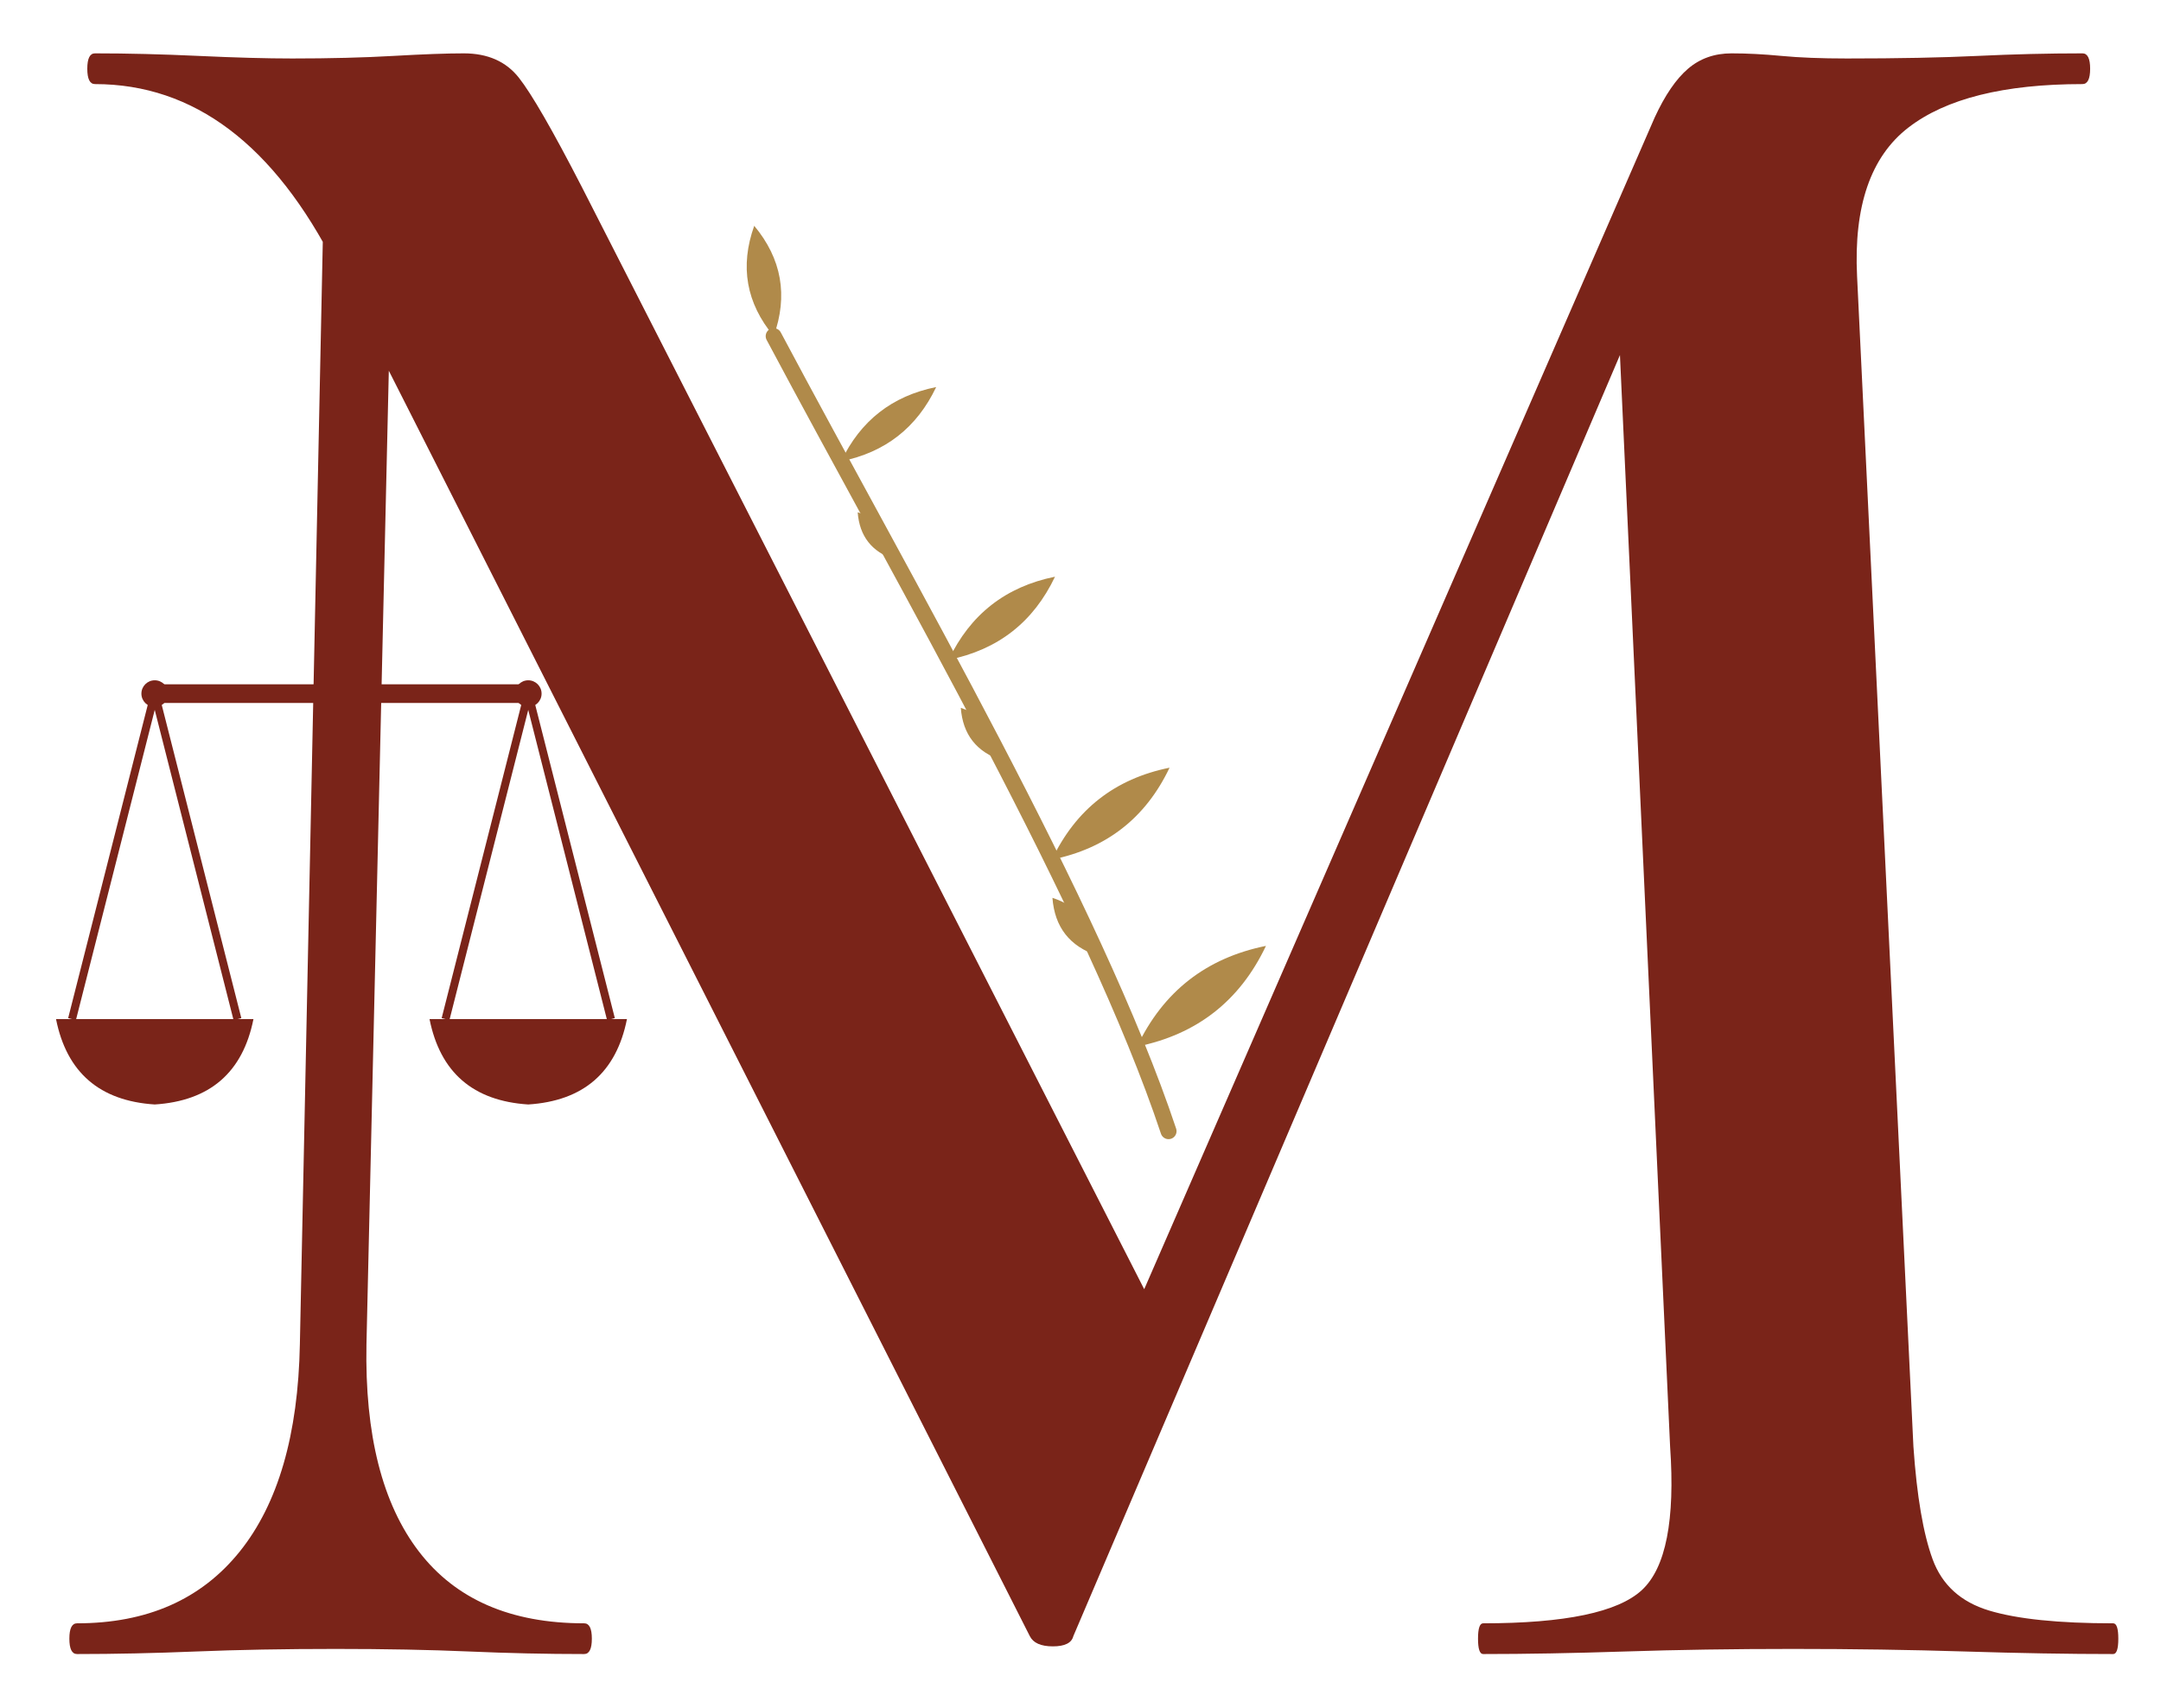
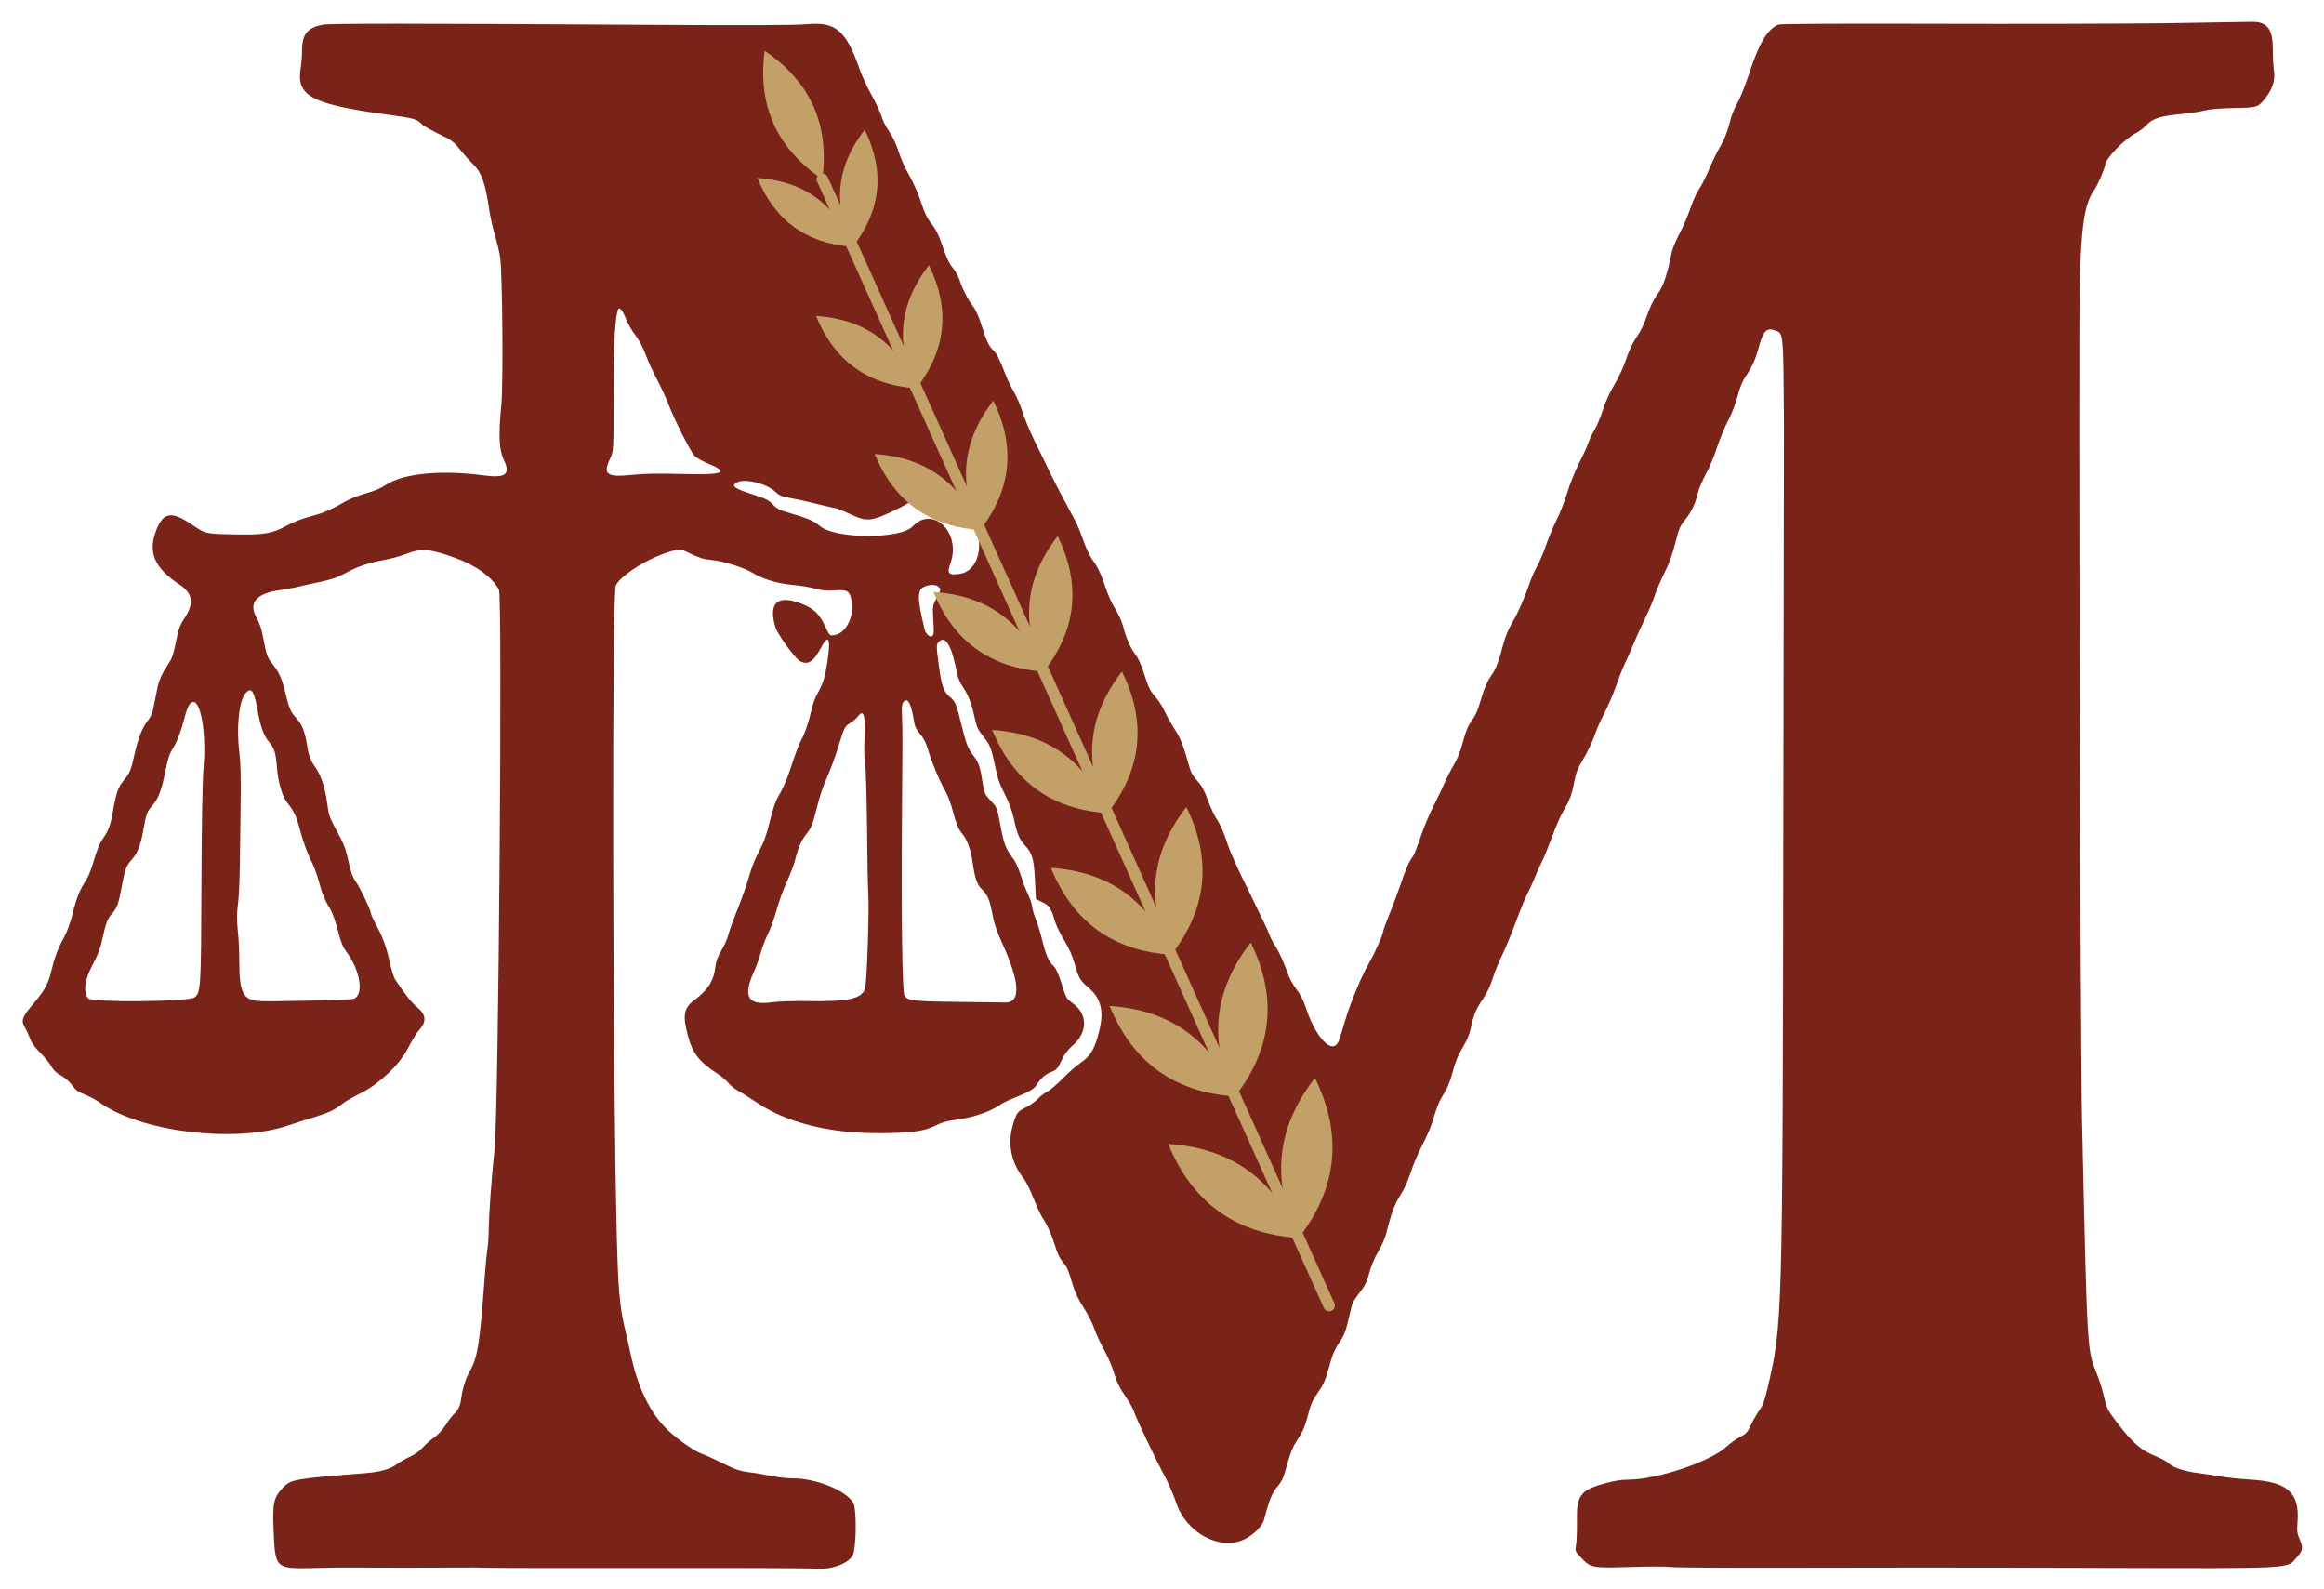
- <svg xmlns="http://www.w3.org/2000/svg" viewBox="90 180 810 640">
-   <path d="M202.4 683.84 212.0 222.08 237.92 224.0 227.36 683.84Q226.4 734.72 247.04 761.6Q267.68 788.48 308.96 788.48Q311.84 788.48 311.84 794.24Q311.84 800.0 308.96 800.0Q287.84 800.0 265.76 799.04Q243.68 798.08 215.84 798.08Q187.04 798.08 163.52 799.04Q140.0 800.0 118.88 800.0Q116.0 800.0 116.0 794.24Q116.0 788.48 118.88 788.48Q158.24 788.48 179.84 761.6Q201.44 734.72 202.4 683.84ZM882.08 788.48Q884.0 788.48 884.0 794.24Q884.0 800.0 882.08 800.0Q857.12 800.0 826.4 799.04Q795.68 798.08 762.08 798.08Q728.48 798.08 699.2 799.04Q669.92 800.0 645.92 800.0Q644.0 800.0 644.0 794.24Q644.0 788.48 645.92 788.48Q692.0 788.48 705.44 776.0Q718.88 763.52 716.0 722.24L695.84 283.52L738.08 217.28L492.32 793.28Q491.36 797.12 484.64 797.12Q477.92 797.12 476.0 793.28L215.84 279.68Q181.28 211.52 125.6 211.52Q122.72 211.52 122.72 205.76Q122.72 200.0 125.6 200.0Q143.84 200.0 164.48 200.96Q185.12 201.92 199.52 201.92Q220.64 201.92 237.44 200.96Q254.24 200.0 263.84 200.0Q277.28 200.0 284.48 209.12Q291.68 218.24 308.0 249.92L524.0 673.28L482.72 746.24L710.24 224.0Q716.0 211.52 722.72 205.76Q729.44 200.0 739.04 200.0Q747.68 200.0 757.76 200.96Q767.84 201.92 782.24 201.92Q811.04 201.92 831.2 200.96Q851.36 200.0 870.56 200.0Q873.44 200.0 873.44 205.76Q873.44 211.52 870.56 211.52Q826.4 211.52 805.28 227.84Q784.16 244.16 786.08 283.52L807.2 722.24Q809.12 750.08 814.4 764.48Q819.68 778.88 835.52 783.68Q851.36 788.48 882.08 788.48Z" fill="#7a2419" />
-   <path d="M528 604C500 520 430 400 380 306" fill="none" stroke="#b08a4a" stroke-width="6" stroke-linecap="round" />
-   <path d="M0 0Q30.656 -15.328 61.312 0Q30.656 15.328 0 0Z" fill="#b08a4a" transform="translate(516.2 572.3) rotate(-38.0)" />
-   <path d="M0 0Q13.74 -9.16 27.48 0Q13.74 9.16 0 0Z" fill="#b08a4a" transform="translate(501.4 538.2) rotate(-128.0)" />
-   <path d="M0 0Q27.968 -13.984 55.936 0Q27.968 13.984 0 0Z" fill="#b08a4a" transform="translate(484.3 502.2) rotate(-38.0)" />
-   <path d="M0 0Q12.48 -8.32 24.96 0Q12.48 8.32 0 0Z" fill="#b08a4a" transform="translate(465.5 465.0) rotate(-128.0)" />
-   <path d="M0 0Q25.28 -12.64 50.56 0Q25.28 12.64 0 0Z" fill="#b08a4a" transform="translate(445.6 427.3) rotate(-38.0)" />
-   <path d="M0 0Q11.22 -7.48 22.44 0Q11.22 7.48 0 0Z" fill="#b08a4a" transform="translate(425.3 389.7) rotate(-128.0)" />
-   <path d="M0 0Q22.592 -11.296 45.184 0Q22.592 11.296 0 0Z" fill="#b08a4a" transform="translate(405.3 352.9) rotate(-38.0)" />
-   <path d="M0 0Q21.0 -12 42 0Q21.0 12 0 0Z" fill="#b08a4a" transform="translate(380.0 306.0) rotate(-100.0)" />
-   <path d="M148 440H288" stroke="#7a2419" stroke-width="7" stroke-linecap="round" />
-   <circle cx="218" cy="440" r="11" fill="#7a2419" />
-   <path d="M218 410L227 426H209Z" fill="#7a2419" />
-   <path d="M148 440L117 562M148 440L179 562" stroke="#7a2419" stroke-width="3" />
-   <path d="M111 562H185Q179 592 148 594Q117 592 111 562Z" fill="#7a2419" />
-   <circle cx="148" cy="440" r="5" fill="#7a2419" />
-   <path d="M288 440L257 562M288 440L319 562" stroke="#7a2419" stroke-width="3" />
-   <path d="M251 562H325Q319 592 288 594Q257 592 251 562Z" fill="#7a2419" />
-   <circle cx="288" cy="440" r="5" fill="#7a2419" />
+ <svg xmlns="http://www.w3.org/2000/svg" viewBox="429 388 1816 1241">
+   <path d="M 2120 406.2 C 2085.6 406.6, 2004.3 406.8, 1939.4 406.6 C 1870.8 406.4, 1820.3 406.6, 1818.9 407.2 C 1810.4 410.3, 1803.7 421.2, 1796.0 444.9 C 1792.6 455.3, 1788.5 465.5, 1786.5 468.7 C 1784.6 471.9, 1782.4 477.2, 1781.5 480.5 C 1779.0 490.6, 1776.2 497.8, 1772.5 503.7 C 1770.6 506.9, 1767.0 514.3, 1764.6 520.1 C 1762.1 526.0, 1758.5 533.1, 1756.6 535.9 C 1754.7 538.6, 1751.7 545.3, 1749.9 550.7 C 1748.1 556.1, 1744.3 565, 1741.4 570.5 C 1738.3 576.3, 1735.6 582.9, 1735.0 586.5 C 1731.8 602.5, 1728.7 611.7, 1724.4 617.5 C 1721.2 621.7, 1717.6 629.4, 1715.0 637.2 C 1713.8 640.9, 1711.3 646.1, 1709.5 648.8 C 1704.8 655.6, 1702.1 661.2, 1698.8 671 C 1697.2 675.6, 1693.5 683.5, 1690.5 688.5 C 1687.1 694.1, 1683.7 701.5, 1681.4 708.5 C 1679.5 714.5, 1676.5 721.5, 1674.9 724.0 C 1673.3 726.6, 1671.1 731.1, 1670.1 734.1 C 1669.1 737.1, 1665.7 744.4, 1662.6 750.5 C 1659.6 756.5, 1655.5 766.7, 1653.6 773.1 C 1651.7 779.4, 1648.0 788.9, 1645.4 794.1 C 1642.8 799.2, 1639.2 807.9, 1637.3 813.3 C 1635.5 818.7, 1632.3 826.4, 1630.1 830.3 C 1628.0 834.2, 1625.2 840.5, 1624.0 844.3 C 1620.6 854.6, 1614.8 867.7, 1610.2 875.2 C 1607.9 879.2, 1605.3 885.4, 1604.0 890.2 C 1600.2 904.6, 1598.0 910.6, 1594.5 915.5 C 1590.9 920.5, 1588.5 926.4, 1585.0 938.5 C 1583.9 942.4, 1581.6 947.6, 1579.8 949.9 C 1575.9 955.3, 1574.5 958.8, 1571.5 969.9 C 1570.1 975.1, 1567.5 981.4, 1565.2 985.3 C 1563.0 988.9, 1559.7 995.3, 1557.8 999.6 C 1556.0 1003.9, 1551.9 1012.4, 1548.8 1018.5 C 1545.7 1024.5, 1541.3 1035.1, 1539.0 1042 C 1536.7 1048.8, 1534.1 1055.6, 1533.1 1057 C 1529.9 1061.4, 1527.9 1065.8, 1523.3 1079.3 C 1520.8 1086.5, 1516.8 1097.3, 1514.3 1103.2 C 1511.9 1109.2, 1509.9 1114.6, 1509.9 1115.2 C 1509.9 1117.8, 1503.1 1133.0, 1499.1 1139.8 C 1493.8 1148.5, 1484.3 1171.2, 1480.5 1184 C 1475.4 1201.2, 1474.9 1202.7, 1473.0 1204.4 C 1467.4 1209.4, 1456.4 1196.1, 1449.9 1176.6 C 1447.6 1169.7, 1445.4 1165.2, 1442.3 1161.2 C 1440.0 1158.2, 1437.3 1153.6, 1436.3 1151.1 C 1432.2 1139.8, 1428.7 1132.0, 1425.5 1127.0 C 1423.5 1124.0, 1421.5 1120.0, 1420.9 1118.0 C 1420.2 1116.0, 1413.3 1101.4, 1405.4 1085.4 C 1395.8 1066.2, 1389.8 1052.7, 1387.5 1045.3 C 1385.3 1038.4, 1382.6 1032.2, 1380.3 1028.8 C 1378.2 1025.9, 1374.9 1018.8, 1372.8 1013.1 C 1369.8 1005.0, 1368.0 1001.7, 1364.6 998.0 C 1361.8 995.1, 1359.6 991.5, 1358.9 988.8 C 1353.7 970.4, 1351.5 964.6, 1346.8 957.5 C 1344.1 953.3, 1340.6 947.1, 1339.0 943.6 C 1337.5 940.1, 1334.1 935.0, 1331.6 932.1 C 1327.7 927.7, 1326.5 925.2, 1323.4 915.5 C 1320.9 907.7, 1318.7 902.6, 1316.3 899.4 C 1312.3 894.2, 1308.9 886.5, 1306.5 876.9 C 1305.5 873.2, 1302.9 867.5, 1300.4 863.6 C 1297.9 859.7, 1294.6 852.4, 1292.9 847.1 C 1289.3 836.1, 1287.0 831.3, 1282.3 824.8 C 1280.5 822.3, 1277.4 815.6, 1275.4 809.9 C 1273.4 804.2, 1270.6 797.4, 1269.1 794.7 C 1260.7 779.3, 1253.4 765.3, 1249.4 757 C 1246.9 751.7, 1241.7 741.2, 1237.9 733.5 C 1234.1 725.8, 1229.7 715.2, 1228.0 709.9 C 1226.4 704.7, 1223.4 697.7, 1221.4 694.4 C 1219.4 691.1, 1216.2 684.6, 1214.4 679.8 C 1210.1 668.7, 1207.7 663.9, 1205 661.5 C 1201.8 658.6, 1199.6 653.9, 1196.0 642.2 C 1193.9 635.5, 1191.6 630.3, 1189.4 627.4 C 1185.4 622.2, 1180.9 613.4, 1178.6 606.3 C 1177.6 603.5, 1175.3 599.4, 1173.4 597.1 C 1171.0 594.3, 1168.8 589.8, 1166.5 583.2 C 1162.8 572.1, 1160.8 567.9, 1157 563 C 1153.1 558.0, 1151.4 554.3, 1148.0 543.9 C 1146.3 538.8, 1142.5 530.3, 1139.5 525.0 C 1136.5 519.8, 1133.1 512.3, 1131.9 508.5 C 1129.4 500.5, 1127.0 495.4, 1122.7 489.0 C 1121.0 486.6, 1118.8 482.0, 1117.8 478.8 C 1116.8 475.5, 1113.3 468.1, 1110.0 462.2 C 1106.7 456.3, 1102.7 447.6, 1101.0 442.8 C 1090.2 411.9, 1082.3 405.0, 1060.2 406.9 C 1050.1 407.8, 1015.8 407.9, 931.5 407.4 C 753.8 406.3, 686.9 406.3, 681.5 407.3 C 669.2 409.5, 665.0 414.7, 665.0 427.7 C 665.0 431.6, 664.5 438.2, 663.8 442.3 C 660.7 463.5, 673.2 469.7, 735 478.0 C 752.0 480.3, 755.1 481.2, 758.4 484.9 C 759.5 486.1, 765.5 489.5, 771.6 492.5 C 781.9 497.5, 783.3 498.4, 788.3 504.7 C 791.3 508.4, 795.6 513.3, 797.9 515.5 C 805.3 522.4, 808.3 530.8, 811.4 552.5 C 812.1 557.4, 814.1 566.2, 815.8 572 C 817.5 577.7, 819.3 585.4, 819.8 589 C 821.6 600.7, 822.3 687.6, 820.8 703.5 C 818.4 728.4, 818.9 739.2, 822.7 747.3 C 828.1 758.7, 824.2 761.7, 806.9 759.4 C 773.8 754.9, 743.7 757.9, 730.4 766.9 C 726.5 769.5, 721.6 771.6, 715.0 773.4 C 709.6 774.9, 702.6 777.7, 699.4 779.5 C 688.4 785.9, 681.5 788.9, 671.5 791.5 C 665.3 793.1, 658.3 795.8, 653.2 798.6 C 641.3 805.0, 635.5 806.0, 611.2 805.5 C 589.2 805.0, 589.6 805.1, 579.0 797.9 C 563.0 787.0, 556.4 788.1, 551.0 802.5 C 544.5 819.6, 549.6 831.6, 569.0 844.5 C 579.7 851.6, 580.9 859.3, 573.2 870.9 C 570.1 875.4, 568.7 879.0, 567.5 884.7 C 564.5 899.2, 563.9 901.5, 561.0 906 C 555.1 914.9, 553.0 919.8, 551.5 928.0 C 550.6 932.7, 549.4 938.8, 548.8 941.6 C 548.2 944.8, 546.7 948.3, 544.8 950.6 C 540.2 956.3, 537.1 964.1, 534.2 976.9 C 531.4 989.8, 530.6 991.8, 525.6 997.8 C 521.5 1002.7, 519.6 1008.0, 517.5 1020.6 C 515.6 1031.9, 513.9 1036.7, 510.0 1042.3 C 506.6 1047.3, 505.1 1050.9, 501.5 1063.0 C 500.1 1067.8, 497.8 1073.3, 496.4 1075.4 C 491.6 1082.6, 489.0 1088.9, 486.0 1100.8 C 484.0 1108.9, 481.7 1115.3, 479.1 1120.2 C 474.2 1129.1, 471.6 1136.0, 469.1 1146.6 C 467.0 1155.8, 464.0 1161.5, 456.6 1170.3 C 445.8 1183.1, 445.1 1185.1, 448.8 1191.3 C 449.8 1193.0, 451.5 1196.7, 452.5 1199.5 C 453.8 1202.9, 456.3 1206.3, 460.4 1210.4 C 463.7 1213.7, 467.6 1218.4, 469 1220.9 C 470.8 1224.2, 472.9 1226.2, 476.9 1228.4 C 480.2 1230.3, 483.5 1233.2, 485.4 1236 C 488.0 1239.6, 489.9 1241.0, 495.4 1243.2 C 499.1 1244.7, 504.4 1247.5, 507.0 1249.4 C 538.7 1272.2, 612.0 1281.3, 653.5 1267.5 C 660.6 1265.1, 670.5 1262.0, 675.5 1260.5 C 686.1 1257.2, 691.0 1254.9, 696.6 1250.3 C 698.9 1248.4, 704.6 1245.2, 709.1 1243.0 C 724.1 1236.0, 741.1 1220.1, 747.7 1207.1 C 750.6 1201.4, 754.5 1195.0, 756.4 1192.9 C 762.7 1185.9, 762.1 1180.6, 754.2 1174.2 C 750.4 1171.1, 745.3 1164.5, 737.7 1153.1 C 736.8 1151.7, 735.0 1146.2, 733.9 1141.0 C 730.9 1127.7, 728.4 1120.8, 723.3 1111.3 C 720.9 1106.9, 719 1102.7, 719 1102.1 C 719 1099.7, 710.8 1082.3, 707.3 1077.2 C 704.4 1073.0, 703.2 1069.7, 701.3 1060.9 C 699.6 1052.8, 697.9 1047.8, 694.8 1042.1 C 686.2 1026.2, 686.0 1025.6, 684.8 1016.4 C 683.4 1004.9, 679.8 993.4, 675.8 988.0 C 671.7 982.2, 670.2 978.5, 669.0 970.3 C 667.3 959.8, 665.1 954.0, 660.8 949.4 C 656.2 944.4, 654.9 941.5, 651.9 929 C 649.3 918.1, 647.3 913.6, 641.9 906.7 C 637.8 901.6, 637.2 899.9, 634.5 885.5 C 633.4 879.2, 631.7 874.5, 629.3 870.1 C 623.0 858.9, 629.6 851.4, 648.0 849.0 C 652.7 848.3, 658.9 847.2, 662 846.4 C 665.0 845.7, 672.7 843.9, 679.2 842.6 C 688.2 840.7, 692.8 839.1, 699.2 835.6 C 708.8 830.4, 717.0 827.7, 729.5 825.4 C 734.4 824.5, 741.8 822.5, 746 820.9 C 758.3 816.1, 764.7 816.6, 784.8 823.9 C 801.1 829.8, 813.6 838.9, 818.9 848.8 C 821.7 854.1, 818.6 1255.3, 815.5 1285.2 C 813.0 1309.2, 811 1337.7, 810.9 1347.8 C 810.9 1353.1, 810.5 1360.2, 809.9 1363.5 C 809.4 1366.8, 808.5 1375.3, 808.0 1382.5 C 804.0 1436.8, 802.4 1447.8, 796.5 1458.5 C 792.9 1464.8, 790.5 1472.3, 789.4 1480.4 C 788.7 1486.2, 787.1 1489.6, 783.9 1492.5 C 782.7 1493.6, 779.7 1497.4, 777.4 1501.1 C 774.6 1505.3, 771.3 1508.9, 768.3 1511.0 C 765.6 1512.8, 761.7 1516.3, 759.5 1518.7 C 757.1 1521.5, 753.3 1524.2, 749.5 1526.0 C 746.2 1527.5, 741.9 1529.9, 740.0 1531.3 C 734.1 1535.8, 726.5 1538.0, 713.5 1539.0 C 658.9 1543.3, 656.3 1543.8, 650.3 1550.1 C 642.8 1557.8, 641.8 1562.3, 642.8 1583.6 C 644.0 1613.6, 644.1 1613.7, 674.8 1613 C 686.7 1612.7, 700.1 1612.5, 704.5 1612.6 C 715.5 1612.8, 775.1 1612.8, 788.5 1612.6 C 794.5 1612.5, 804.4 1612.6, 810.5 1612.8 C 816.5 1613.0, 875.0 1613.1, 940.5 1613.0 C 1005.9 1612.9, 1062.4 1613.1, 1066.1 1613.5 C 1077.8 1614.6, 1091.4 1609.9, 1095.2 1603.3 C 1098.2 1598.1, 1098.6 1566.2, 1095.6 1561.7 C 1089.1 1552.0, 1066.5 1543, 1048.8 1543 C 1044.0 1543, 1036.1 1542.1, 1031.3 1541.0 C 1026.4 1540.0, 1018.7 1538.7, 1014.2 1538.2 C 1007.2 1537.3, 1004.1 1536.3, 993.7 1531.2 C 987.0 1527.8, 979.4 1524.4, 976.8 1523.5 C 971.6 1521.7, 957.8 1512.0, 950.6 1505.1 C 936.8 1491.7, 927.2 1471.9, 921.5 1444.5 C 920.5 1440.1, 918.7 1431.7, 917.3 1426 C 913.2 1408.8, 911.9 1393.8, 910.9 1350.5 C 907.6 1216.3, 907.1 850.9, 910.2 845.3 C 914.9 836.6, 937.1 823.1, 954.1 818.5 C 960.8 816.7, 960.8 816.7, 969.1 820.8 C 975.5 823.8, 979.1 825.0, 984.5 825.4 C 993.7 826.2, 1010.1 831.3, 1017 835.5 C 1025.2 840.5, 1036.4 843.9, 1048.9 845.0 C 1054.9 845.6, 1062.8 846.9, 1066.5 848.0 C 1071.7 849.4, 1074.9 849.7, 1080.9 849.3 C 1090.4 848.5, 1092.5 849.5, 1094.0 855.2 C 1097.4 867.9, 1090.7 882.8, 1080.9 884.2 C 1077.3 884.8, 1077.3 884.8, 1073.7 877.1 C 1069.2 867.6, 1065.2 863.7, 1056.2 860.0 C 1036.8 852.1, 1029.1 858.6, 1034.9 878 C 1036.5 883.4, 1050.0 902.1, 1053.8 904.3 C 1060.0 907.9, 1064.4 905.3, 1069.9 895.2 C 1076.5 882.6, 1078.4 885.9, 1075.5 905.2 C 1073.7 917.1, 1072.2 922.0, 1068.0 929.4 C 1066.3 932.3, 1064.3 937.5, 1063.5 941.1 C 1060.9 952.3, 1057.9 961.2, 1054.9 966.5 C 1053.4 969.2, 1050.1 978.0, 1047.5 986 C 1044.6 995.2, 1041.4 1003.0, 1038.6 1007.6 C 1035.2 1013.3, 1033.5 1017.8, 1030.6 1029.5 C 1027.8 1040.8, 1025.8 1046.3, 1022.0 1053.3 C 1019.1 1058.8, 1016.0 1066.5, 1014.4 1072.5 C 1012.9 1078, 1008.9 1089.4, 1005.5 1098 C 1002.0 1106.5, 998.7 1115.8, 998.0 1118.7 C 997.3 1121.5, 995.0 1126.9, 992.7 1130.5 C 989.7 1135.7, 988.5 1138.8, 987.9 1144.1 C 986.6 1154.5, 982.1 1161.4, 971.6 1169.3 C 963.3 1175.5, 962.3 1181.2, 966.5 1197 C 970.2 1210.9, 975.2 1217.4, 989.1 1226.5 C 992.7 1228.8, 996.9 1232.3, 998.3 1234.2 C 999.8 1236.1, 1003.3 1238.9, 1006.2 1240.5 C 1009.1 1242.0, 1015.3 1246.0, 1020.1 1249.2 C 1043.4 1265.0, 1077.1 1273.5, 1116 1273.3 C 1141.1 1273.2, 1151.2 1271.8, 1160.0 1267.4 C 1165.5 1264.7, 1169.2 1263.6, 1177.9 1262.5 C 1189.6 1261.0, 1202.8 1256.4, 1209.9 1251.5 C 1211.9 1250.1, 1216.2 1247.9, 1219.5 1246.6 C 1233.6 1240.9, 1236.9 1239.0, 1239.3 1235.2 C 1242.6 1230.1, 1245.7 1227.4, 1250.7 1225.4 C 1254.6 1223.9, 1255.4 1222.9, 1258.4 1216.6 C 1260.9 1211.3, 1263.3 1208.2, 1267.3 1204.7 C 1278.9 1194.7, 1279.0 1180.5, 1267.7 1172.1 C 1262.2 1168.1, 1262.1 1168.0, 1258.6 1156.7 C 1256.1 1148.8, 1254.2 1144.6, 1252.4 1142.9 C 1248.5 1139.2, 1246.2 1134.1, 1243.4 1122.5 C 1242.0 1116.7, 1239.8 1109.6, 1238.6 1106.7 C 1237.3 1103.8, 1236.0 1099.3, 1235.6 1096.7 C 1235.3 1094.1, 1233.8 1089.7, 1232.4 1086.9 C 1231.0 1084.2, 1228.5 1077.7, 1226.9 1072.5 C 1225.2 1067.3, 1222.7 1061.6, 1221.4 1059.8 C 1214.3 1050.0, 1213.7 1048.6, 1210.1 1029.6 C 1208.1 1019.0, 1207.9 1018.6, 1203.2 1013.6 C 1198.6 1008.8, 1198.2 1007.9, 1197.0 1000.4 C 1195.0 987.7, 1193.9 984.0, 1190.4 979.4 C 1185.3 972.7, 1184.2 970.0, 1180.4 954.7 C 1176.1 937.1, 1175.7 936.3, 1170.9 932.2 C 1166.2 928.1, 1164.6 923.5, 1162.5 907 C 1160.6 892.6, 1160.6 891.5, 1162.5 889.5 C 1167.9 884.1, 1172.5 892.0, 1176.9 914.2 C 1177.6 917.7, 1179.4 921.9, 1181.6 925.0 C 1185.5 930.7, 1188.3 938.0, 1190.5 948.3 C 1192.2 956.0, 1193.0 957.9, 1197.5 963.5 C 1202.5 969.6, 1203.7 972.8, 1206.5 986.1 C 1208.5 996.0, 1210.0 1000.4, 1214.0 1008.2 C 1217.3 1014.7, 1219.7 1021.0, 1221.0 1026.7 C 1223.8 1039.7, 1225.5 1043.8, 1230.3 1048.9 C 1235.7 1054.7, 1237.0 1059.4, 1237.8 1077.4 L 1238.5 1090.4 1243.2 1092.7 C 1248.8 1095.3, 1250.4 1097.6, 1252.8 1106.2 C 1253.8 1109.9, 1257.2 1117.0, 1260.4 1122.3 C 1264.3 1128.8, 1267.0 1134.7, 1268.6 1140.6 C 1271.9 1152.2, 1272.8 1153.8, 1279.8 1159.8 C 1289.4 1168.1, 1291.8 1178.1, 1287.9 1193.6 C 1284.5 1207.3, 1281.2 1213.1, 1273.7 1218.1 C 1270.3 1220.4, 1263.9 1226.0, 1259.5 1230.5 C 1255.1 1235.0, 1249.7 1239.6, 1247.5 1240.8 C 1245.3 1241.9, 1241.9 1244.4, 1240 1246.5 C 1238.0 1248.5, 1233.9 1251.4, 1230.9 1253.0 C 1223.8 1256.6, 1223.4 1257.1, 1220.4 1267.1 C 1216.1 1281.9, 1219.2 1296.6, 1229.1 1309.0 C 1230.7 1311.0, 1234.1 1317.8, 1236.5 1324.0 C 1239.0 1330.3, 1242.1 1337.0, 1243.4 1339.0 C 1247.5 1345.3, 1250.7 1352.3, 1253.4 1361.2 C 1255.1 1366.8, 1257.2 1371.3, 1259.3 1373.8 C 1263.0 1378.2, 1263.6 1379.6, 1267.3 1392 C 1269.1 1397.8, 1271.7 1403.4, 1275.9 1409.8 C 1279.2 1415.0, 1282.8 1422.2, 1284.0 1425.8 C 1285.2 1429.5, 1288.5 1436.8, 1291.5 1442.1 C 1294.4 1447.4, 1297.8 1455.1, 1299.0 1459.1 C 1301.6 1467.8, 1303.6 1472.0, 1309.4 1480.4 C 1311.8 1483.9, 1314.3 1488.5, 1315.0 1490.6 C 1316.9 1496.3, 1332.1 1528.3, 1338.8 1540.7 C 1342.0 1546.6, 1346.1 1556, 1347.9 1561.5 C 1355.7 1585.7, 1382.4 1600.0, 1401.8 1590.4 C 1409.2 1586.6, 1415.6 1580.1, 1416.9 1574.8 C 1420.6 1560.2, 1423.0 1554.3, 1427.2 1549.4 C 1430.9 1545.0, 1431.9 1542.7, 1434.8 1532.1 C 1437.2 1523.5, 1439.3 1518.2, 1441.7 1514.6 C 1446.9 1506.8, 1448.6 1503.1, 1451.0 1493.9 C 1453.3 1484.7, 1454.6 1481.9, 1459.4 1475.1 C 1463.3 1469.7, 1464.8 1466.0, 1468.4 1453 C 1470.3 1446.1, 1472.3 1441.7, 1475.5 1436.9 C 1479.0 1431.9, 1480.4 1428.4, 1482.1 1421.4 C 1483.3 1416.5, 1484.6 1410.8, 1485.1 1408.9 C 1485.9 1405.4, 1487.0 1403.6, 1493.6 1395.0 C 1495.7 1392.3, 1497.6 1387.9, 1499.0 1382.4 C 1500.4 1377.1, 1503.0 1370.9, 1506.0 1365.8 C 1509.0 1360.8, 1511.4 1355.0, 1512.5 1350.6 C 1515.9 1336.6, 1518.9 1328.4, 1523.3 1321.7 C 1526.1 1317.5, 1529.0 1311.0, 1531.3 1304.1 C 1533.2 1298.1, 1537.5 1288.1, 1540.8 1281.8 C 1544.3 1275.2, 1547.9 1266.5, 1549.4 1261 C 1550.9 1255.7, 1553.2 1249.5, 1554.5 1247.2 C 1555.9 1244.9, 1558.0 1241.0, 1559.4 1238.7 C 1560.7 1236.4, 1563.0 1230, 1564.4 1224.5 C 1566.1 1218.1, 1568.5 1212.1, 1571.0 1208 C 1575.9 1199.8, 1577.4 1196.0, 1578.9 1188.5 C 1580.6 1180.7, 1582.8 1175.6, 1588.2 1167.8 C 1591.0 1163.7, 1593.6 1158.1, 1595.4 1152.4 C 1596.9 1147.5, 1600.2 1139.5, 1602.6 1134.6 C 1605.1 1129.6, 1610.0 1117.7, 1613.6 1108.0 C 1617.2 1098.4, 1621.3 1088.2, 1622.9 1085.5 C 1624.4 1082.7, 1626.6 1077.9, 1627.8 1074.7 C 1629.0 1071.6, 1631.6 1065.7, 1633.6 1061.7 C 1635.6 1057.7, 1639.4 1048.4, 1642.1 1041.1 C 1644.7 1033.7, 1648.7 1024.7, 1650.9 1021.1 C 1655.7 1013.1, 1657.3 1008.7, 1659.3 998.1 C 1660.5 991.6, 1661.9 988.2, 1666.4 980.7 C 1669.4 975.6, 1673.1 967.9, 1674.6 963.6 C 1676.0 959.3, 1679.6 951.0, 1682.7 945.1 C 1685.7 939.3, 1690.0 929.3, 1692.1 923.1 C 1694.3 916.8, 1697.1 909.6, 1698.4 907.1 C 1699.7 904.5, 1702.8 897.5, 1705.3 891.5 C 1707.8 885.4, 1712.1 876, 1714.8 870.5 C 1717.5 865, 1720.7 857.3, 1721.9 853.5 C 1723.2 849.6, 1726.6 841.6, 1729.6 835.6 C 1733.4 828.0, 1735.9 821.0, 1738.1 812.2 C 1741.0 800.8, 1741.7 799.1, 1746.1 793.7 C 1750.9 787.6, 1754.1 780.8, 1756.0 772.2 C 1756.6 769.6, 1759.3 763.4, 1762.0 758.3 C 1764.8 753.2, 1768.8 743.7, 1770.9 737.0 C 1773.1 730.4, 1776.9 721.2, 1779.3 716.7 C 1782.0 711.7, 1784.9 704.3, 1786.6 698.0 C 1788.4 691.1, 1790.6 685.8, 1792.8 682.5 C 1798.0 674.8, 1800.7 668.9, 1803.0 660.4 C 1806.6 646.9, 1809.2 643.9, 1815.5 646.0 C 1822.8 648.4, 1822.5 645.4, 1823.0 720.5 C 1823.0 722.1, 1822.8 863.6, 1822.5 1035 C 1821.9 1423.5, 1821.9 1422.3, 1810.1 1472.8 C 1807.9 1482.2, 1806.5 1486.1, 1804.1 1489.3 C 1802.4 1491.6, 1799.4 1496.7, 1797.5 1500.6 C 1794.5 1507.1, 1793.6 1508.1, 1788.9 1510.5 C 1786.0 1512.0, 1781.3 1515.3, 1778.5 1517.9 C 1765.7 1529.9, 1724.1 1543.9, 1701.2 1544.0 C 1695.9 1544.0, 1690.3 1544.9, 1683.4 1546.8 C 1663.8 1552.2, 1660.8 1556.2, 1661.2 1576.5 C 1661.3 1583.6, 1661.0 1591.8, 1660.6 1594.6 C 1659.7 1599.7, 1659.7 1599.8, 1663.9 1604.3 C 1671.8 1612.9, 1672.7 1613.1, 1702.5 1612.2 C 1716.8 1611.7, 1731.4 1611.7, 1735 1612.2 C 1738.5 1612.7, 1779.9 1612.9, 1827 1612.8 C 1874.0 1612.6, 1979.3 1612.6, 2061.1 1612.9 C 2228.2 1613.3, 2215.2 1614.0, 2224.4 1603.9 C 2228.5 1599.3, 2228.8 1597.0, 2225.9 1590.3 C 2224.0 1586.1, 2223.8 1584.2, 2224.4 1576 C 2225.8 1554.1, 2216.2 1545.7, 2188.2 1544.0 C 2179.6 1543.5, 2168.6 1542.3, 2164 1541.5 C 2159.3 1540.6, 2151.7 1539.5, 2147.2 1538.9 C 2136.3 1537.6, 2127.3 1534.7, 2124.0 1531.5 C 2122.5 1530.0, 2118.0 1527.5, 2114.0 1525.9 C 2101.9 1521.0, 2095.5 1515.4, 2083.6 1499.8 C 2075.3 1488.8, 2075.4 1488.8, 2072.9 1478.4 C 2071.8 1473.5, 2069.2 1465.3, 2067.0 1460.0 C 2059.9 1442.2, 2060.0 1444.6, 2055.9 1262.5 C 2054.6 1206.6, 2053.1 658.7, 2054.1 612 C 2055.1 565.0, 2057.9 546.5, 2065.5 536.4 C 2067.8 533.4, 2073.9 519.3, 2074.0 516.8 C 2074.1 512.0, 2089.5 496.2, 2098.2 491.9 C 2100.5 490.7, 2104.3 487.9, 2106.5 485.5 C 2111.2 480.5, 2117.4 478.6, 2134.2 477.0 C 2140.1 476.5, 2147.9 475.3, 2151.7 474.3 C 2156.3 473.2, 2163.8 472.6, 2174.9 472.4 C 2193.2 472.1, 2193.6 471.9, 2199.6 464.1 C 2204.9 457.2, 2207.0 450.2, 2205.9 443.3 C 2205.4 440.1, 2205.0 432.5, 2205.0 426.3 C 2204.9 410.3, 2200.5 404.7, 2188 405.1 C 2184.9 405.2, 2154.3 405.7, 2120 406.2 M 911.5 631.1 C 909.3 640.6, 908.5 658.7, 908.5 697.5 C 908.5 740.5, 908.5 740.5, 905.5 746.8 C 900.0 758.7, 903.2 761.0, 922.9 759.0 C 932.3 758.0, 943.0 757.8, 961.7 758.3 C 994.6 759.2, 999.4 757.2, 982.2 750.1 C 977.8 748.3, 973.1 745.6, 971.7 744.1 C 968.5 740.7, 956.1 716.2, 951.4 704 C 949.4 698.7, 945.3 690, 942.4 684.5 C 939.5 679, 935.4 670.2, 933.5 665 C 931.2 658.9, 928.2 653.3, 925.3 649.6 C 922.7 646.4, 919.4 640.5, 917.9 636.6 C 915.0 629.2, 912.4 627.0, 911.5 631.1 M 1004.7 765.0 C 1000.1 767.8, 1002.4 769.5, 1018.2 774.6 C 1027.7 777.7, 1030.0 778.9, 1033.0 782.2 C 1036.1 785.5, 1038.0 786.5, 1047.0 789.1 C 1060.0 792.8, 1065.2 795.1, 1069.6 798.9 C 1081.1 809.1, 1132.7 809.4, 1142.1 799.3 C 1157.8 782.5, 1180.1 803.9, 1171.8 827.7 C 1168.8 836.1, 1169.9 837.5, 1178.5 836.4 C 1196.4 834.2, 1200.0 803.7, 1183.6 792.5 C 1179.6 789.7, 1176.3 786.2, 1173.1 781.5 C 1169.3 775.8, 1167.3 773.9, 1163.0 771.7 C 1155.7 768.0, 1155.0 768.1, 1147.7 774.6 C 1143.4 778.4, 1137.7 782.0, 1129.5 786.0 C 1109.6 795.6, 1106.6 795.9, 1093 789.5 C 1087.7 787.0, 1082.8 785.0, 1081.9 785.0 C 1081.1 785.0, 1074.4 783.4, 1066.9 781.6 C 1059.5 779.7, 1050.1 777.7, 1046.1 777.0 C 1039.8 775.9, 1038.0 775.1, 1034.6 772.0 C 1027.5 765.5, 1010.3 761.5, 1004.7 765.0 M 1150.1 847.0 C 1146.2 849.4, 1146.1 855.4, 1149.4 870.5 C 1150.3 874.3, 1151.2 878.5, 1151.5 879.7 C 1152.3 883.4, 1155.8 886.3, 1157.5 884.9 C 1158.8 883.9, 1158.9 881.7, 1158.3 872.5 C 1157.7 861.5, 1157.7 861.4, 1160.8 855.2 C 1164.5 848.0, 1164.4 848.5, 1162.4 846.5 C 1160.2 844.3, 1154.1 844.6, 1150.1 847.0 M 621.1 929.3 C 615.8 934.9, 613.5 956.2, 616.1 976.5 C 617.0 983.9, 617.3 995.1, 617.1 1011 C 617.0 1023.9, 616.7 1045.7, 616.5 1059.5 C 616.4 1073.2, 615.7 1088.9, 615.0 1094.2 C 614.0 1101.8, 614.0 1106.5, 614.8 1114.7 C 615.5 1120.6, 616.0 1131.5, 616.0 1139 C 616.0 1163.1, 618.8 1168.9, 630.7 1170.0 C 637.7 1170.7, 700.7 1169.3, 704.8 1168.4 C 713.5 1166.5, 711.0 1146.9, 700.0 1132 C 696.7 1127.5, 695.4 1124.2, 692.9 1114.5 C 691.0 1107.3, 688.6 1100.6, 686.9 1098 C 683.0 1091.7, 680.3 1085.1, 677.9 1075.7 C 676.8 1071.3, 673.9 1063.8, 671.5 1059.1 C 669.0 1054.1, 665.9 1045.4, 664.1 1038.8 C 660.9 1026.3, 658.9 1021.9, 653.6 1015.3 C 649.6 1010.4, 646.3 999.3, 645.4 987.5 C 644.5 976.3, 643.4 972.7, 639.5 968.0 C 635.0 962.7, 632.6 955.9, 630.1 942.0 C 627.5 927.7, 625.4 924.7, 621.1 929.3 M 1134.8 936.6 C 1133.8 937.8, 1133.5 940.6, 1133.8 946.9 C 1134.3 959.5, 1134.3 963.1, 1133.8 1027.5 C 1133.2 1102.1, 1134.0 1162.6, 1135.7 1165.6 C 1138.1 1169.8, 1141.7 1170.3, 1177 1170.7 C 1195.4 1170.9, 1212.1 1171.2, 1214.2 1171.2 C 1226.9 1171.6, 1226.2 1155.8, 1212.0 1124.6 C 1207.6 1114.9, 1205.7 1109.0, 1204.4 1102 C 1202.5 1091.3, 1200.6 1086.8, 1196.0 1082.5 C 1192.4 1079.1, 1190.6 1073.4, 1188.9 1061 C 1187.8 1052.4, 1184.4 1043.2, 1181.0 1039.5 C 1178.1 1036.2, 1176.3 1032.1, 1173.4 1021.1 C 1171.8 1015.2, 1169.2 1008.4, 1167.3 1005.2 C 1163.4 998.7, 1157.1 983.7, 1154.0 973.2 C 1152.5 968.2, 1150.7 964.6, 1148.0 961.5 C 1145.5 958.6, 1143.8 955.5, 1143.5 953.2 C 1141.0 937.4, 1138.4 932.3, 1134.8 936.6 M 576.6 939.1 C 575.8 940.4, 574.4 944.2, 573.5 947.6 C 570.7 958.7, 567.2 967.9, 564.0 972.9 C 561.5 976.7, 560.2 980.7, 558.4 989.8 C 555.5 1004.5, 552.7 1012.1, 548.5 1016.8 C 543.8 1022.1, 543.4 1023.2, 541.0 1036.4 C 538.7 1049.0, 536.6 1054.3, 531.7 1059.9 C 527.5 1064.6, 526.5 1067.7, 524.0 1081.3 C 521.8 1093.7, 520.3 1097.8, 516.4 1102 C 513.3 1105.3, 511.5 1109.9, 509.6 1119.0 C 507.5 1128.9, 506.1 1132.8, 500.6 1143.3 C 495.1 1153.7, 494.0 1164.0, 498.0 1168.0 C 501.4 1171.4, 577.0 1170.6, 581.1 1167.2 C 585.9 1163.2, 586.1 1160.0, 586.4 1078.2 C 586.6 1030.1, 587.2 997.3, 588.0 988.5 C 590.8 956.0, 584.2 927.4, 576.6 939.1 M 1099.6 947.5 C 1098.6 948.9, 1096.1 951.1, 1093.9 952.5 C 1089.0 955.5, 1088.7 956.1, 1083.8 972.2 C 1081.6 979.5, 1077.7 989.8, 1075.3 995.2 C 1072.6 1001.0, 1069.4 1010.4, 1067.5 1018.3 C 1063.9 1032.6, 1063.2 1034.5, 1058.8 1040 C 1055.2 1044.6, 1052.4 1051.1, 1050.4 1059.5 C 1049.5 1063.3, 1046.6 1071.1, 1043.9 1076.8 C 1041.2 1082.5, 1037.6 1092.4, 1035.9 1098.8 C 1034.1 1105.2, 1031.1 1113.6, 1029.2 1117.4 C 1027.2 1121.3, 1024.6 1128.1, 1023.4 1132.5 C 1022.2 1136.9, 1019.9 1143.2, 1018.4 1146.5 C 1009.2 1166.7, 1013.2 1173.8, 1032.5 1171.0 C 1037.1 1170.3, 1048.9 1169.9, 1061 1170.1 C 1091.5 1170.5, 1101.5 1168.4, 1104.8 1161 C 1106.4 1157.2, 1108.4 1098.5, 1107.4 1084.5 C 1107.1 1080.6, 1106.7 1057.9, 1106.5 1034 C 1106.2 1009.4, 1105.6 987.8, 1105.0 984.5 C 1104.3 980.8, 1104.1 973.6, 1104.5 966.2 C 1105.5 947.3, 1104.0 941.5, 1099.6 947.5" fill="#7a2419" fill-rule="evenodd" />
+   <path d="M1467.6 1408.0L1071.6 528.0" stroke="#c3a067" stroke-width="9" stroke-linecap="round" />
+   <path d="M0 0Q62.8 -39.3 125.7 0Q62.8 39.3 0 0Z" fill="#c3a067" transform="translate(1443.8 1355.2) rotate(-144.2)" />
+   <path d="M0 0Q62.8 -39.3 125.7 0Q62.8 39.3 0 0Z" fill="#c3a067" transform="translate(1443.8 1355.2) rotate(-84.2)" />
+   <path d="M0 0Q60.4 -37.8 120.9 0Q60.4 37.8 0 0Z" fill="#c3a067" transform="translate(1394.1 1244.6) rotate(-144.2)" />
+   <path d="M0 0Q60.4 -37.8 120.9 0Q60.4 37.8 0 0Z" fill="#c3a067" transform="translate(1394.1 1244.6) rotate(-84.2)" />
+   <path d="M0 0Q58.0 -36.3 116.0 0Q58.0 36.3 0 0Z" fill="#c3a067" transform="translate(1344.3 1133.9) rotate(-144.2)" />
+   <path d="M0 0Q58.0 -36.3 116.0 0Q58.0 36.3 0 0Z" fill="#c3a067" transform="translate(1344.3 1133.9) rotate(-84.2)" />
+   <path d="M0 0Q55.6 -34.8 111.2 0Q55.6 34.8 0 0Z" fill="#c3a067" transform="translate(1294.5 1023.3) rotate(-144.2)" />
+   <path d="M0 0Q55.6 -34.8 111.2 0Q55.6 34.8 0 0Z" fill="#c3a067" transform="translate(1294.5 1023.3) rotate(-84.2)" />
+   <path d="M0 0Q53.2 -33.2 106.4 0Q53.2 33.2 0 0Z" fill="#c3a067" transform="translate(1244.7 912.7) rotate(-144.2)" />
+   <path d="M0 0Q53.2 -33.2 106.4 0Q53.2 33.2 0 0Z" fill="#c3a067" transform="translate(1244.7 912.7) rotate(-84.2)" />
+   <path d="M0 0Q50.8 -31.7 101.6 0Q50.8 31.7 0 0Z" fill="#c3a067" transform="translate(1194.9 802.1) rotate(-144.2)" />
+   <path d="M0 0Q50.8 -31.7 101.6 0Q50.8 31.7 0 0Z" fill="#c3a067" transform="translate(1194.9 802.1) rotate(-84.2)" />
+   <path d="M0 0Q48.4 -30.2 96.7 0Q48.4 30.2 0 0Z" fill="#c3a067" transform="translate(1145.1 691.4) rotate(-144.2)" />
+   <path d="M0 0Q48.4 -30.2 96.7 0Q48.4 30.2 0 0Z" fill="#c3a067" transform="translate(1145.1 691.4) rotate(-84.2)" />
+   <path d="M0 0Q46.0 -28.7 91.9 0Q46.0 28.7 0 0Z" fill="#c3a067" transform="translate(1095.4 580.8) rotate(-144.2)" />
+   <path d="M0 0Q46.0 -28.7 91.9 0Q46.0 28.7 0 0Z" fill="#c3a067" transform="translate(1095.4 580.8) rotate(-84.2)" />
+   <path d="M0 0Q55.0 -34.0 110.0 0Q55.0 34.0 0 0Z" fill="#c3a067" transform="translate(1071.6 528.0) rotate(-114.2)" />
</svg>
